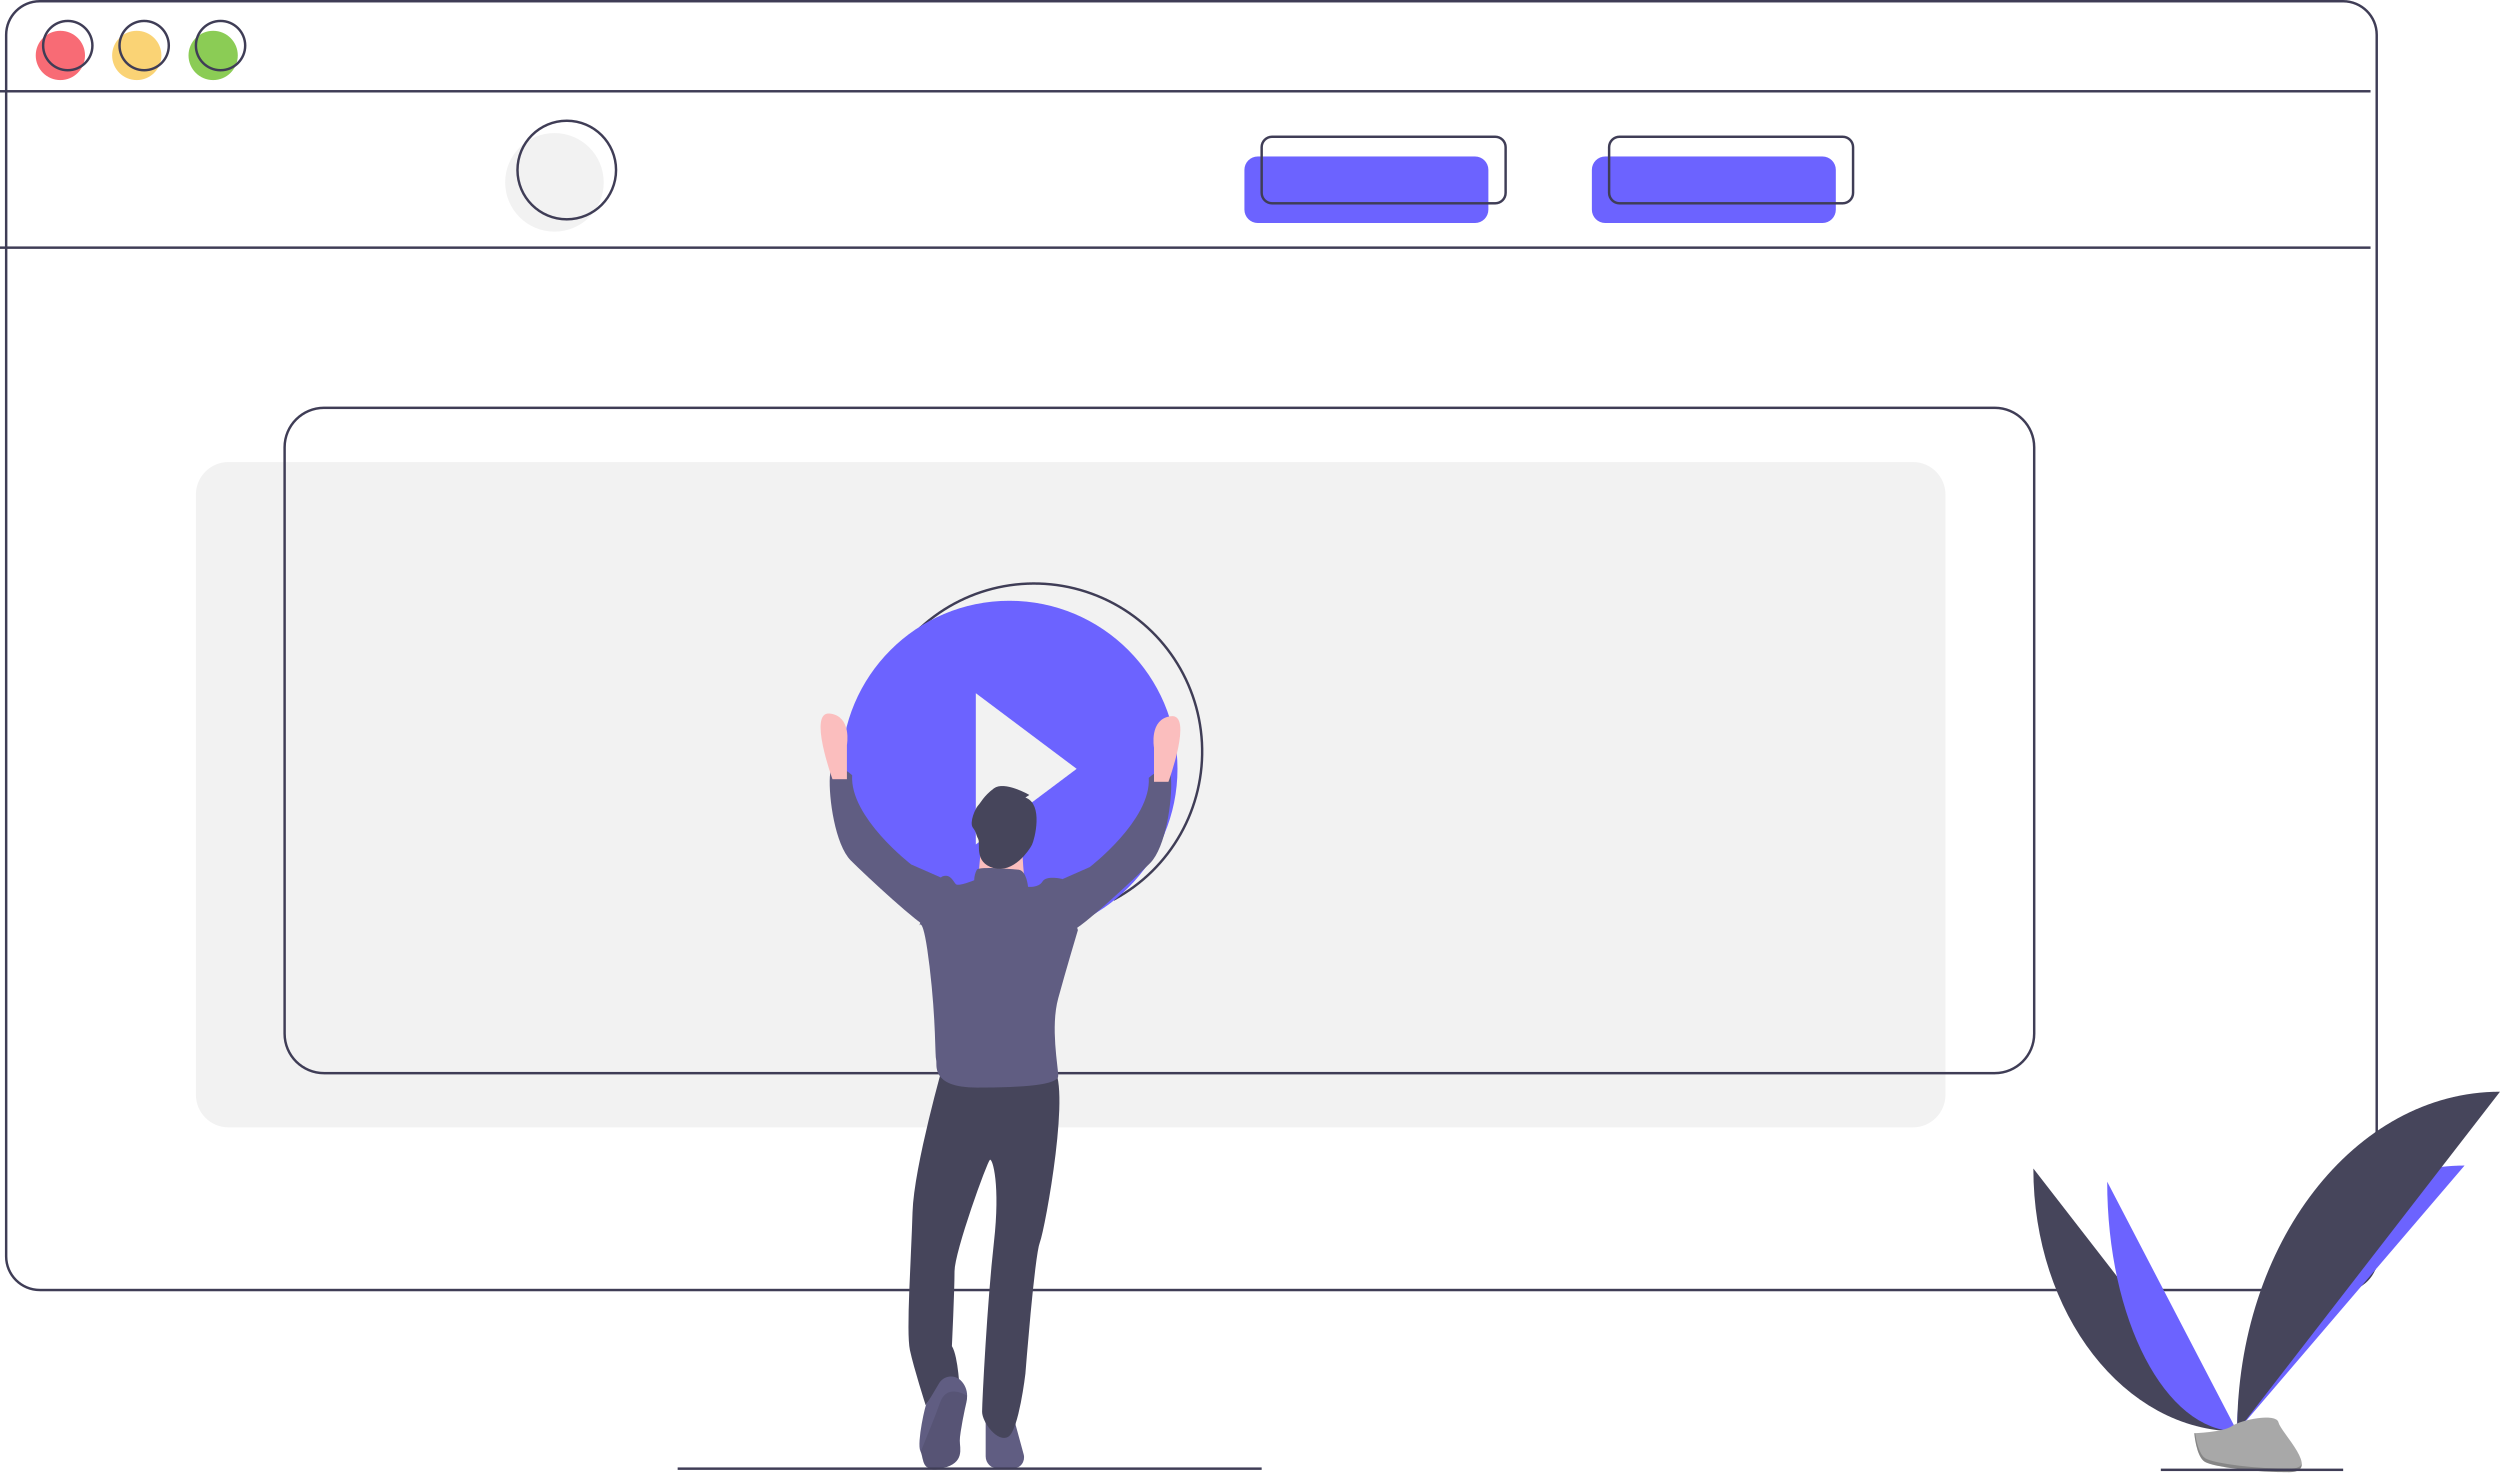
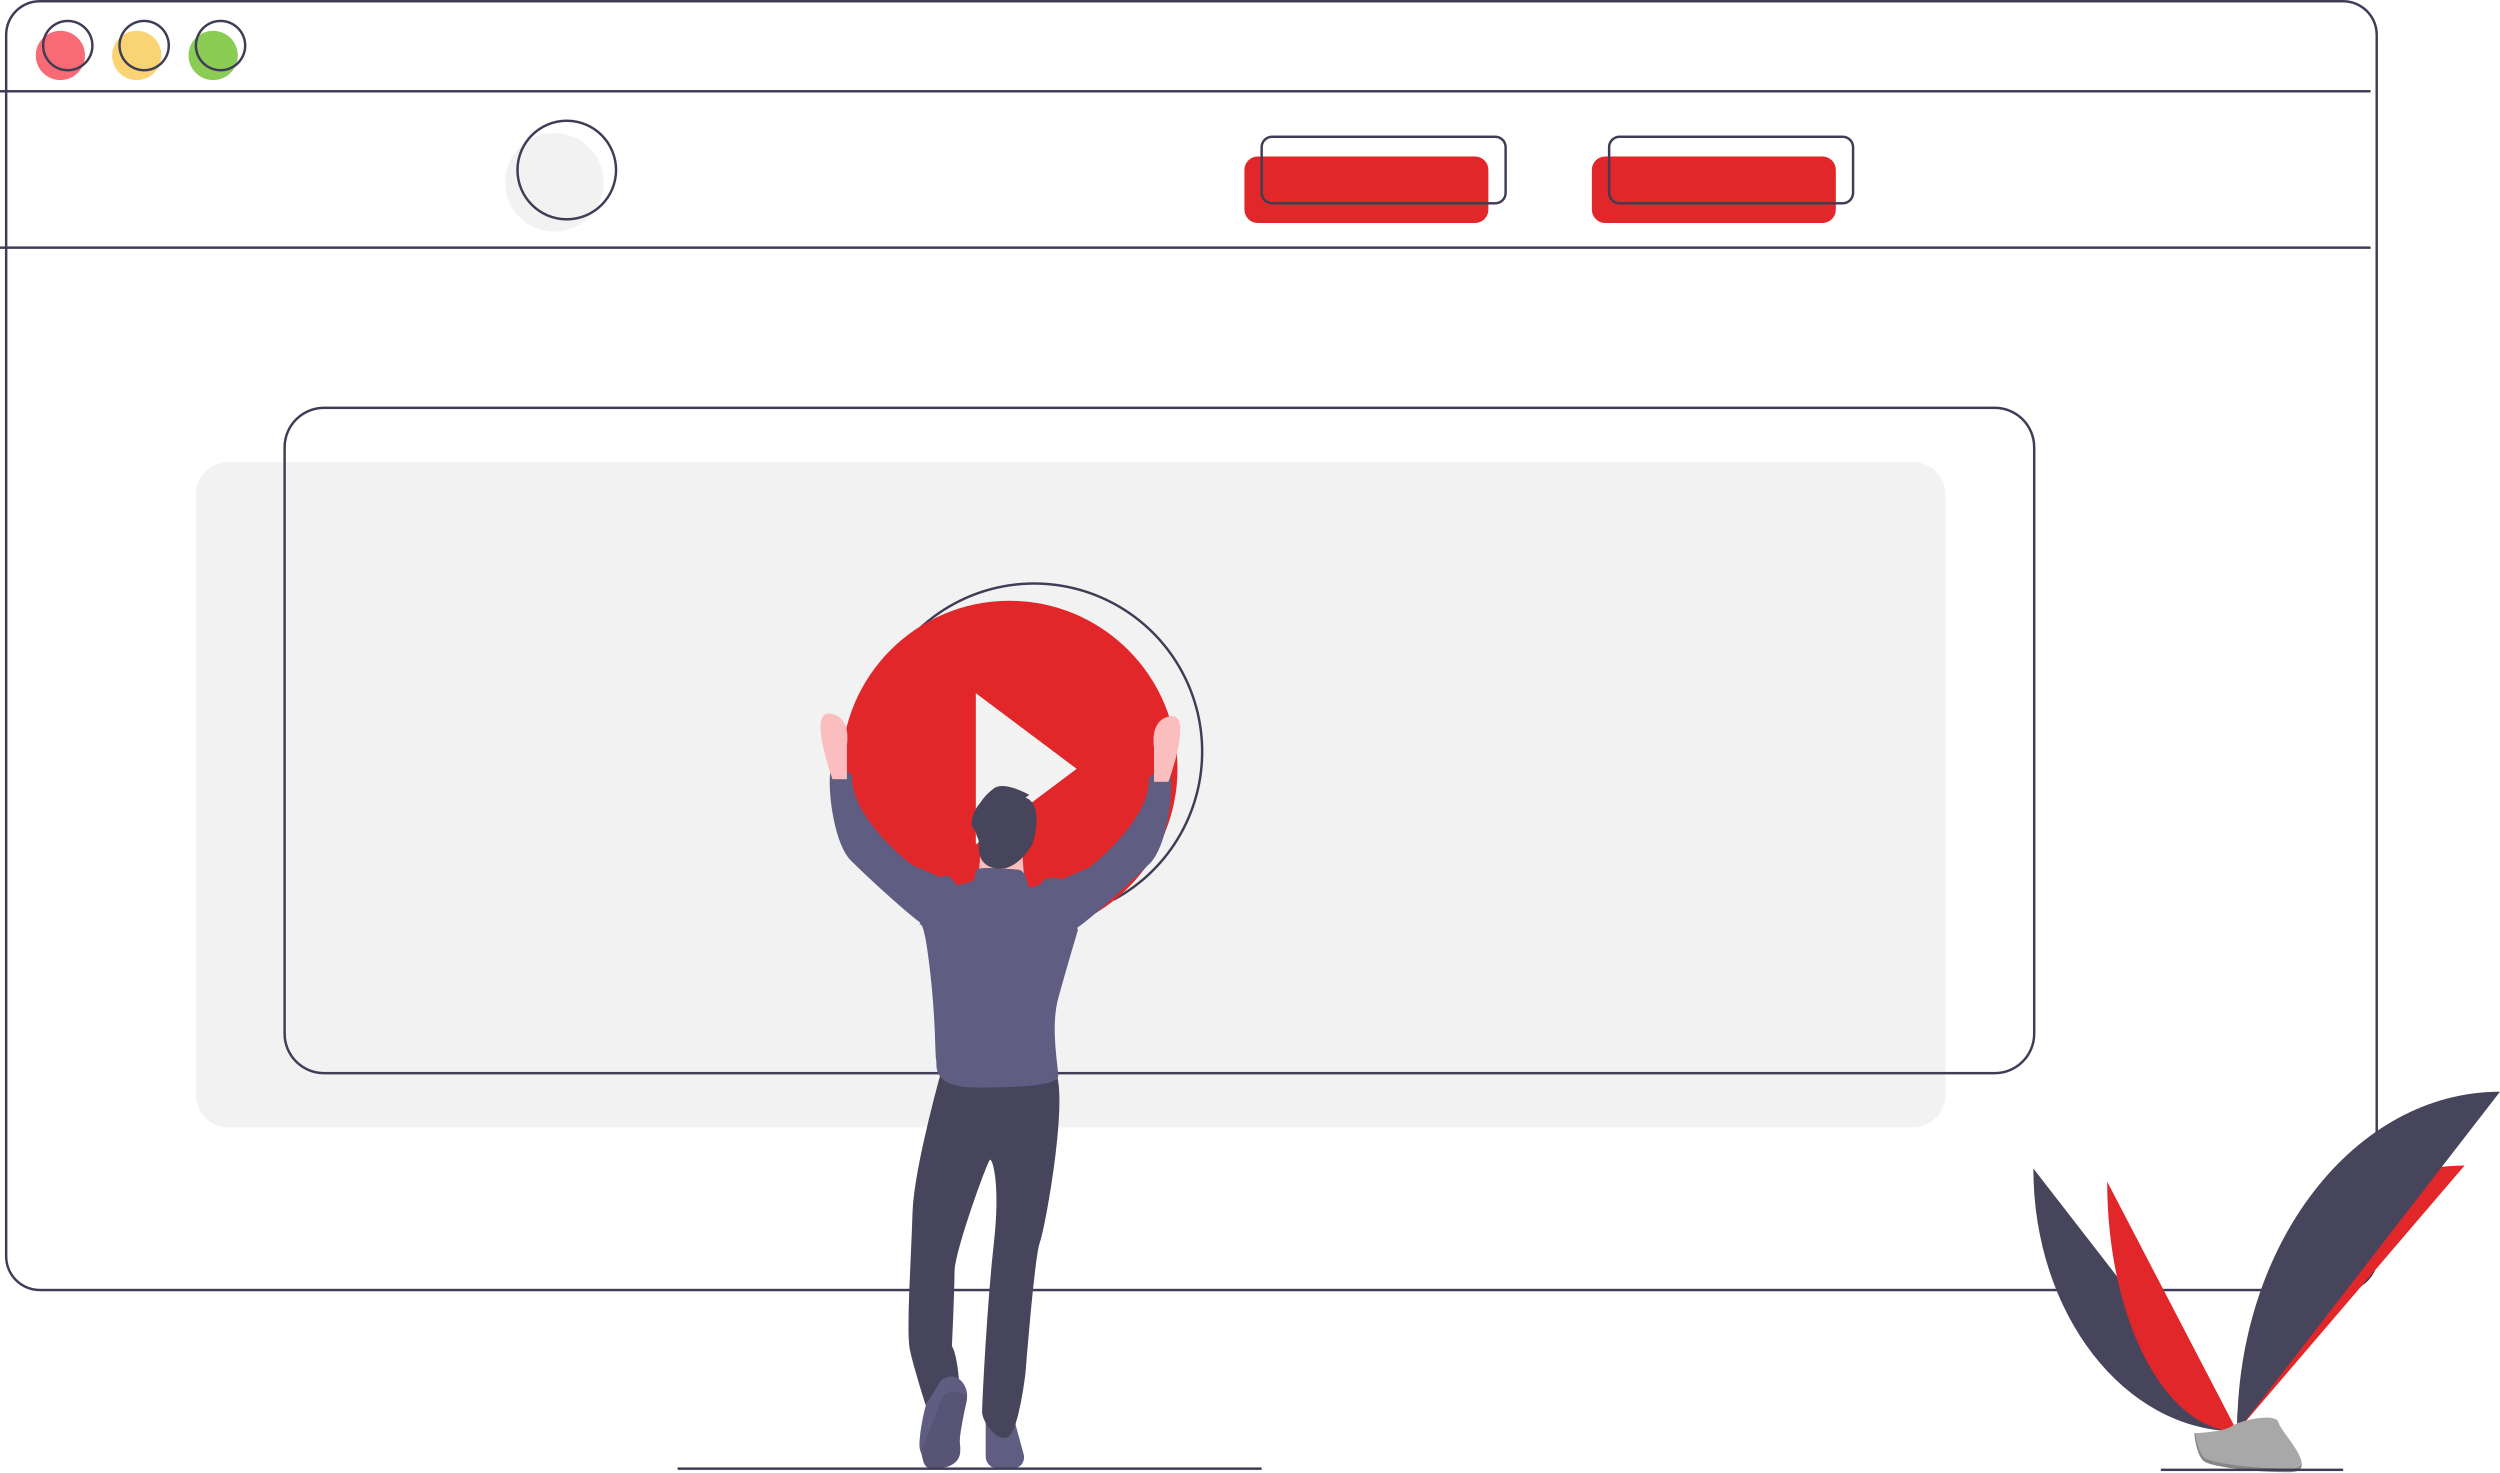
<svg xmlns="http://www.w3.org/2000/svg" id="a63c3c50-d1e6-43da-a966-9216c85539b1" data-name="Layer 1" width="1014.533" height="597.436" viewBox="0 0 1014.533 597.436">
  <path d="M503.734,747.032H497.718a4.984,4.984,0,0,1-4.984-4.984V725.032h11l4.421,16.211a4.583,4.583,0,0,1-4.421,5.789Z" transform="translate(-92.73371 -151.0319)" fill="#605d82" />
  <rect x="79.5" y="187.5" width="710" height="270" rx="13.224" fill="#f2f2f2" />
  <rect x="2.5" y="0.5" width="962" height="523" rx="13.638" fill="none" stroke="#3f3d56" stroke-miterlimit="10" />
  <line y1="37.039" x2="962" y2="37.039" fill="none" stroke="#3f3d56" stroke-miterlimit="10" />
  <line y1="100.5" x2="962" y2="100.5" fill="none" stroke="#3f3d56" stroke-miterlimit="10" />
  <circle cx="24.5" cy="22.5" r="10" fill="#f86b75" />
  <circle cx="55.5" cy="22.5" r="10" fill="#fad375" />
  <circle cx="86.5" cy="22.5" r="10" fill="#8bcc55" />
  <circle cx="27.5" cy="18.5" r="10" fill="none" stroke="#3f3d56" stroke-miterlimit="10" />
  <circle cx="58.5" cy="18.5" r="10" fill="none" stroke="#3f3d56" stroke-miterlimit="10" />
  <circle cx="89.5" cy="18.5" r="10" fill="none" stroke="#3f3d56" stroke-miterlimit="10" />
  <circle cx="225" cy="74" r="20" fill="#f2f2f2" />
  <circle cx="230" cy="69" r="20" fill="none" stroke="#3f3d56" stroke-miterlimit="10" />
-   <rect x="505" y="63.5" width="99" height="27" rx="5.423" fill="#6c63ff" />
-   <rect x="646" y="63.5" width="99" height="27" rx="5.423" fill="#6c63ff" />
+   <rect x="505" y="63.5" width="99" height="27" rx="5.423" fill="#e12729" />
+   <rect x="646" y="63.5" width="99" height="27" rx="5.423" fill="#e12729" />
  <rect x="512" y="55.5" width="99" height="27" rx="4.222" fill="none" stroke="#3f3d56" stroke-miterlimit="10" />
  <rect x="653" y="55.5" width="99" height="27" rx="4.222" fill="none" stroke="#3f3d56" stroke-miterlimit="10" />
  <rect x="115.5" y="165.5" width="710" height="270" rx="16.004" fill="none" stroke="#3f3d56" stroke-miterlimit="10" />
  <path d="M544.636,516.122a68.198,68.198,0,1,0-78.523-110.186m32.62,31.016V425.342l40.92,30.69-9.42,6.5" transform="translate(-92.73371 -151.0319)" fill="none" stroke="#3f3d56" stroke-miterlimit="10" />
-   <path d="M502.374,394.832a68.2,68.2,0,1,0,68.2,68.2A68.232,68.232,0,0,0,502.374,394.832Zm-13.64,98.89v-61.38l40.92,30.69-40.92,30.69Z" transform="translate(-92.73371 -151.0319)" fill="#6c63ff" />
+   <path d="M502.374,394.832a68.2,68.2,0,1,0,68.2,68.2A68.232,68.232,0,0,0,502.374,394.832Zm-13.64,98.89v-61.38l40.92,30.69-40.92,30.69Z" transform="translate(-92.73371 -151.0319)" fill="#e12729" />
  <path d="M475.833,581.736s-12.249,42.606-12.782,61.246-2.663,48.464-1.065,55.92,6.391,22.368,6.391,22.368,10.119-12.249,13.847-5.326c0,0-.533-14.38-3.195-18.64,0,0,1.065-22.368,1.065-30.357s13.314-44.736,14.38-45.269,4.261,10.119,1.598,33.552-4.793,64.453-4.793,68.714,6.391,12.782,10.652,10.119,6.923-25.575,6.923-25.575,3.728-47.932,5.858-53.258,13.314-66.572,4.793-71.365S475.833,581.736,475.833,581.736Z" transform="translate(-92.73371 -151.0319)" fill="#46455b" />
  <path d="M484.887,720.206c-.533,2.13-2.663,12.249-2.663,15.445s2.13,9.054-6.923,11.184c-8.819,2.077-7.531-3.43-8.937-6.668-.037-.085-.075-.17-.117-.256-1.598-3.195,2.13-19.705,2.663-19.705.313,0,2.832-4.228,4.857-7.716a5.663,5.663,0,0,1,8.791-1.33,8.693,8.693,0,0,1,2.644,6.277A10.7,10.7,0,0,1,484.887,720.206Z" transform="translate(-92.73371 -151.0319)" fill="#605d82" />
  <path d="M484.887,720.206c-.533,2.13-2.663,12.249-2.663,15.445s2.13,9.054-6.923,11.184c-8.819,2.077-7.531-3.43-8.937-6.668,1.529-3.973,5.241-12.51,7.871-19.961,2.322-6.583,8.031-4.436,10.966-2.769A10.7,10.7,0,0,1,484.887,720.206Z" transform="translate(-92.73371 -151.0319)" opacity="0.1" />
  <circle cx="407.598" cy="336.971" r="11.184" fill="#fbbebe" />
  <path d="M491.278,490.133l-1.598,17.575,19.173,3.195s-2.13-15.445-.533-18.64S491.278,490.133,491.278,490.133Z" transform="translate(-92.73371 -151.0319)" fill="#fbbebe" />
  <path d="M506.19,503.98s-15.977-1.598-17.042,0a9.151,9.151,0,0,0-1.065,4.261s-6.391,2.663-7.456,1.598-2.13-4.261-5.326-3.195-9.586,20.238-9.586,20.238,1.598-5.858,4.261,16.51,2.13,36.215,2.663,37.813-2.663,11.184,16.51,11.184,33.02-1.065,33.02-4.793-3.195-19.705,0-31.422,7.989-27.694,7.989-27.694l-6.391-20.77s-6.391-1.598-7.989,1.065-5.858,2.13-5.858,2.13S509.385,504.512,506.19,503.98Z" transform="translate(-92.73371 -151.0319)" fill="#605d82" />
  <path d="M475.833,507.708l-13.314-5.858s-25.031-19.173-23.966-36.215c0,0-8.521-7.989-9.054.533s2.13,27.694,8.521,34.085,28.227,26.629,31.422,27.161S475.833,507.708,475.833,507.708Z" transform="translate(-92.73371 -151.0319)" fill="#605d82" />
  <path d="M430.564,467.232s-10.119-27.694-1.065-26.629,6.923,12.782,6.923,12.782v13.847Z" transform="translate(-92.73371 -151.0319)" fill="#fbbebe" />
  <path d="M521.634,508.773l13.314-5.858s25.031-19.173,23.966-36.215c0,0,8.521-7.989,9.054.533s-2.13,27.694-8.521,34.085-28.227,26.629-31.422,27.161S521.634,508.773,521.634,508.773Z" transform="translate(-92.73371 -151.0319)" fill="#605d82" />
  <path d="M566.903,468.297s10.119-27.694,1.065-26.629-6.923,12.782-6.923,12.782v13.847Z" transform="translate(-92.73371 -151.0319)" fill="#fbbebe" />
  <path d="M508.853,474.688l1.598-1.065s-10.119-5.858-14.38-2.663-5.326,5.858-6.391,6.923-3.728,6.923-2.13,9.054,1.065,2.567,2.13,4.479-1.861,9.604,6.259,11.882,14.511-7.308,15.576-9.438S516.309,477.351,508.853,474.688Z" transform="translate(-92.73371 -151.0319)" fill="#46455b" />
  <path d="M917.897,625.223c0,58.96,36.989,106.67,82.699,106.67" transform="translate(-92.73371 -151.0319)" fill="#46455b" />
-   <path d="M1000.596,731.893c0-59.623,41.277-107.869,92.288-107.869" transform="translate(-92.73371 -151.0319)" fill="#6c63ff" />
-   <path d="M947.86,630.568c0,56.006,23.587,101.325,52.736,101.325" transform="translate(-92.73371 -151.0319)" fill="#6c63ff" />
+   <path d="M1000.596,731.893c0-59.623,41.277-107.869,92.288-107.869" transform="translate(-92.73371 -151.0319)" fill="#e12729" />
+   <path d="M947.86,630.568c0,56.006,23.587,101.325,52.736,101.325" transform="translate(-92.73371 -151.0319)" fill="#e12729" />
  <path d="M1000.596,731.893c0-76.185,47.71-137.832,106.67-137.832" transform="translate(-92.73371 -151.0319)" fill="#46455b" />
  <path d="M983.198,732.645s11.728-.361,15.263-2.878,18.041-5.522,18.918-1.486,17.625,20.076,4.384,20.183-30.766-2.062-34.294-4.211S983.198,732.645,983.198,732.645Z" transform="translate(-92.73371 -151.0319)" fill="#a8a8a8" />
  <path d="M1021.999,747.059c-13.241.107-30.766-2.062-34.294-4.211-2.687-1.637-3.757-7.509-4.115-10.218-.248.011-.392.015-.392.015s.743,9.459,4.271,11.608,21.053,4.318,34.294,4.211c3.822-.031,5.142-1.391,5.07-3.405C1026.302,746.276,1024.844,747.036,1021.999,747.059Z" transform="translate(-92.73371 -151.0319)" opacity="0.2" />
  <line x1="275" y1="596" x2="512" y2="596" fill="none" stroke="#3f3d56" stroke-miterlimit="10" />
  <line x1="876.888" y1="596.479" x2="950.888" y2="596.479" fill="none" stroke="#3f3d56" stroke-miterlimit="10" />
</svg>
